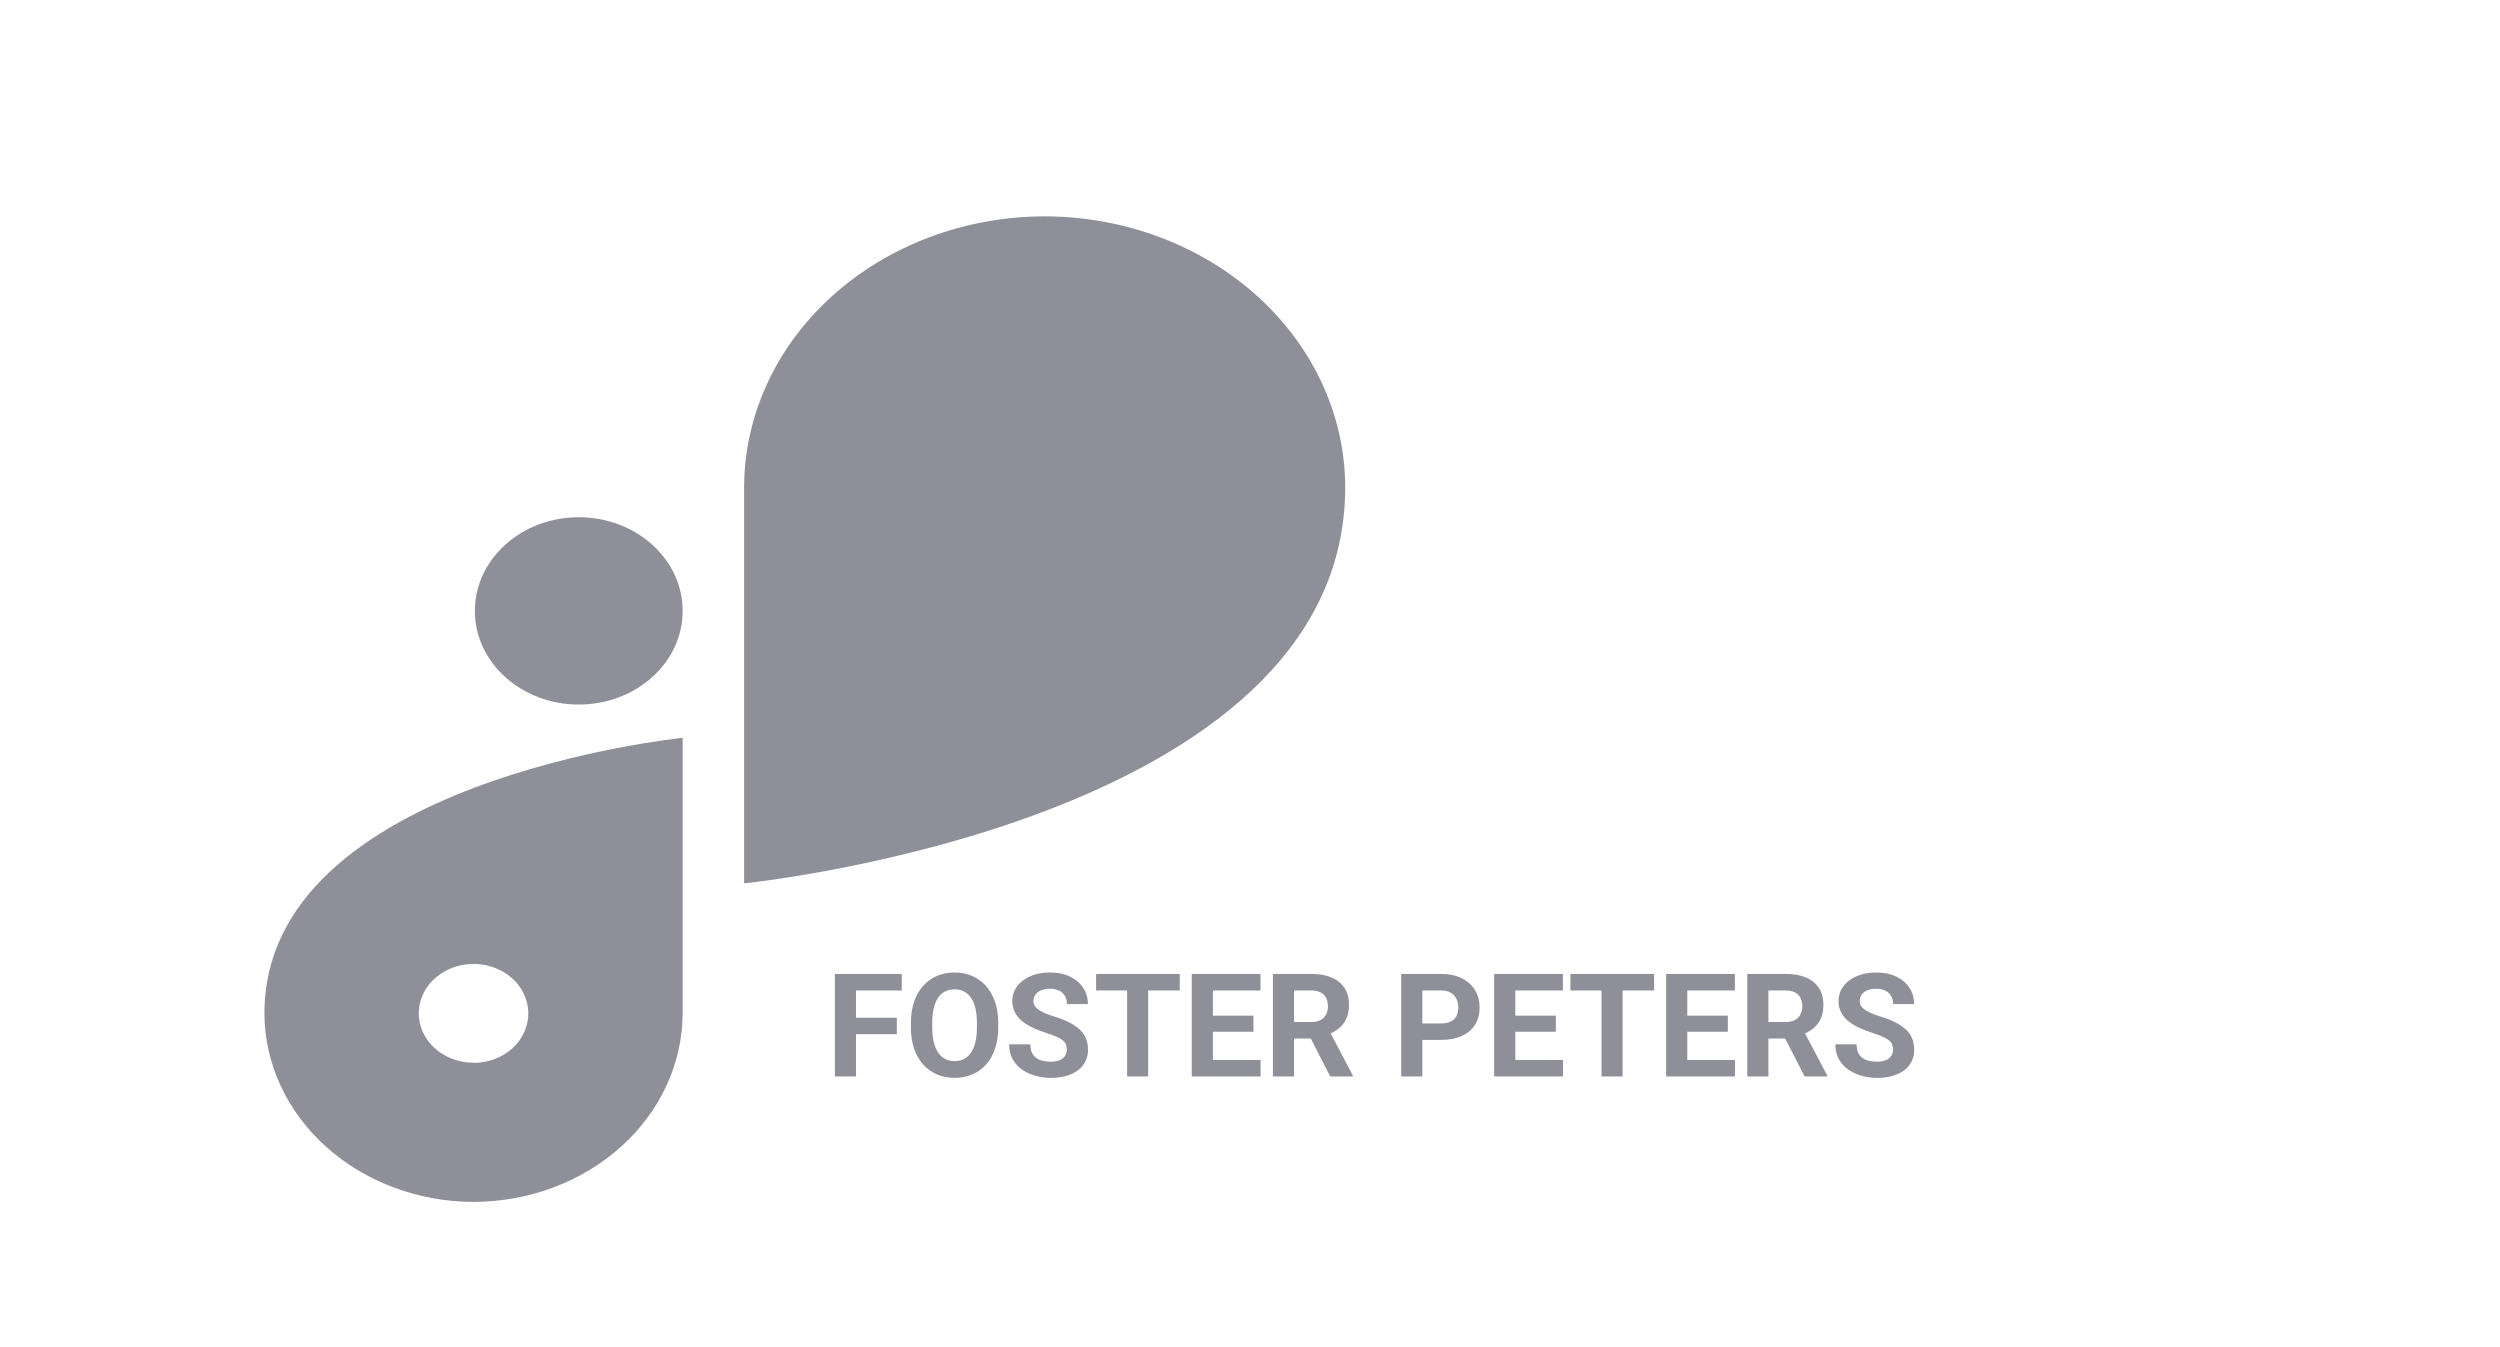
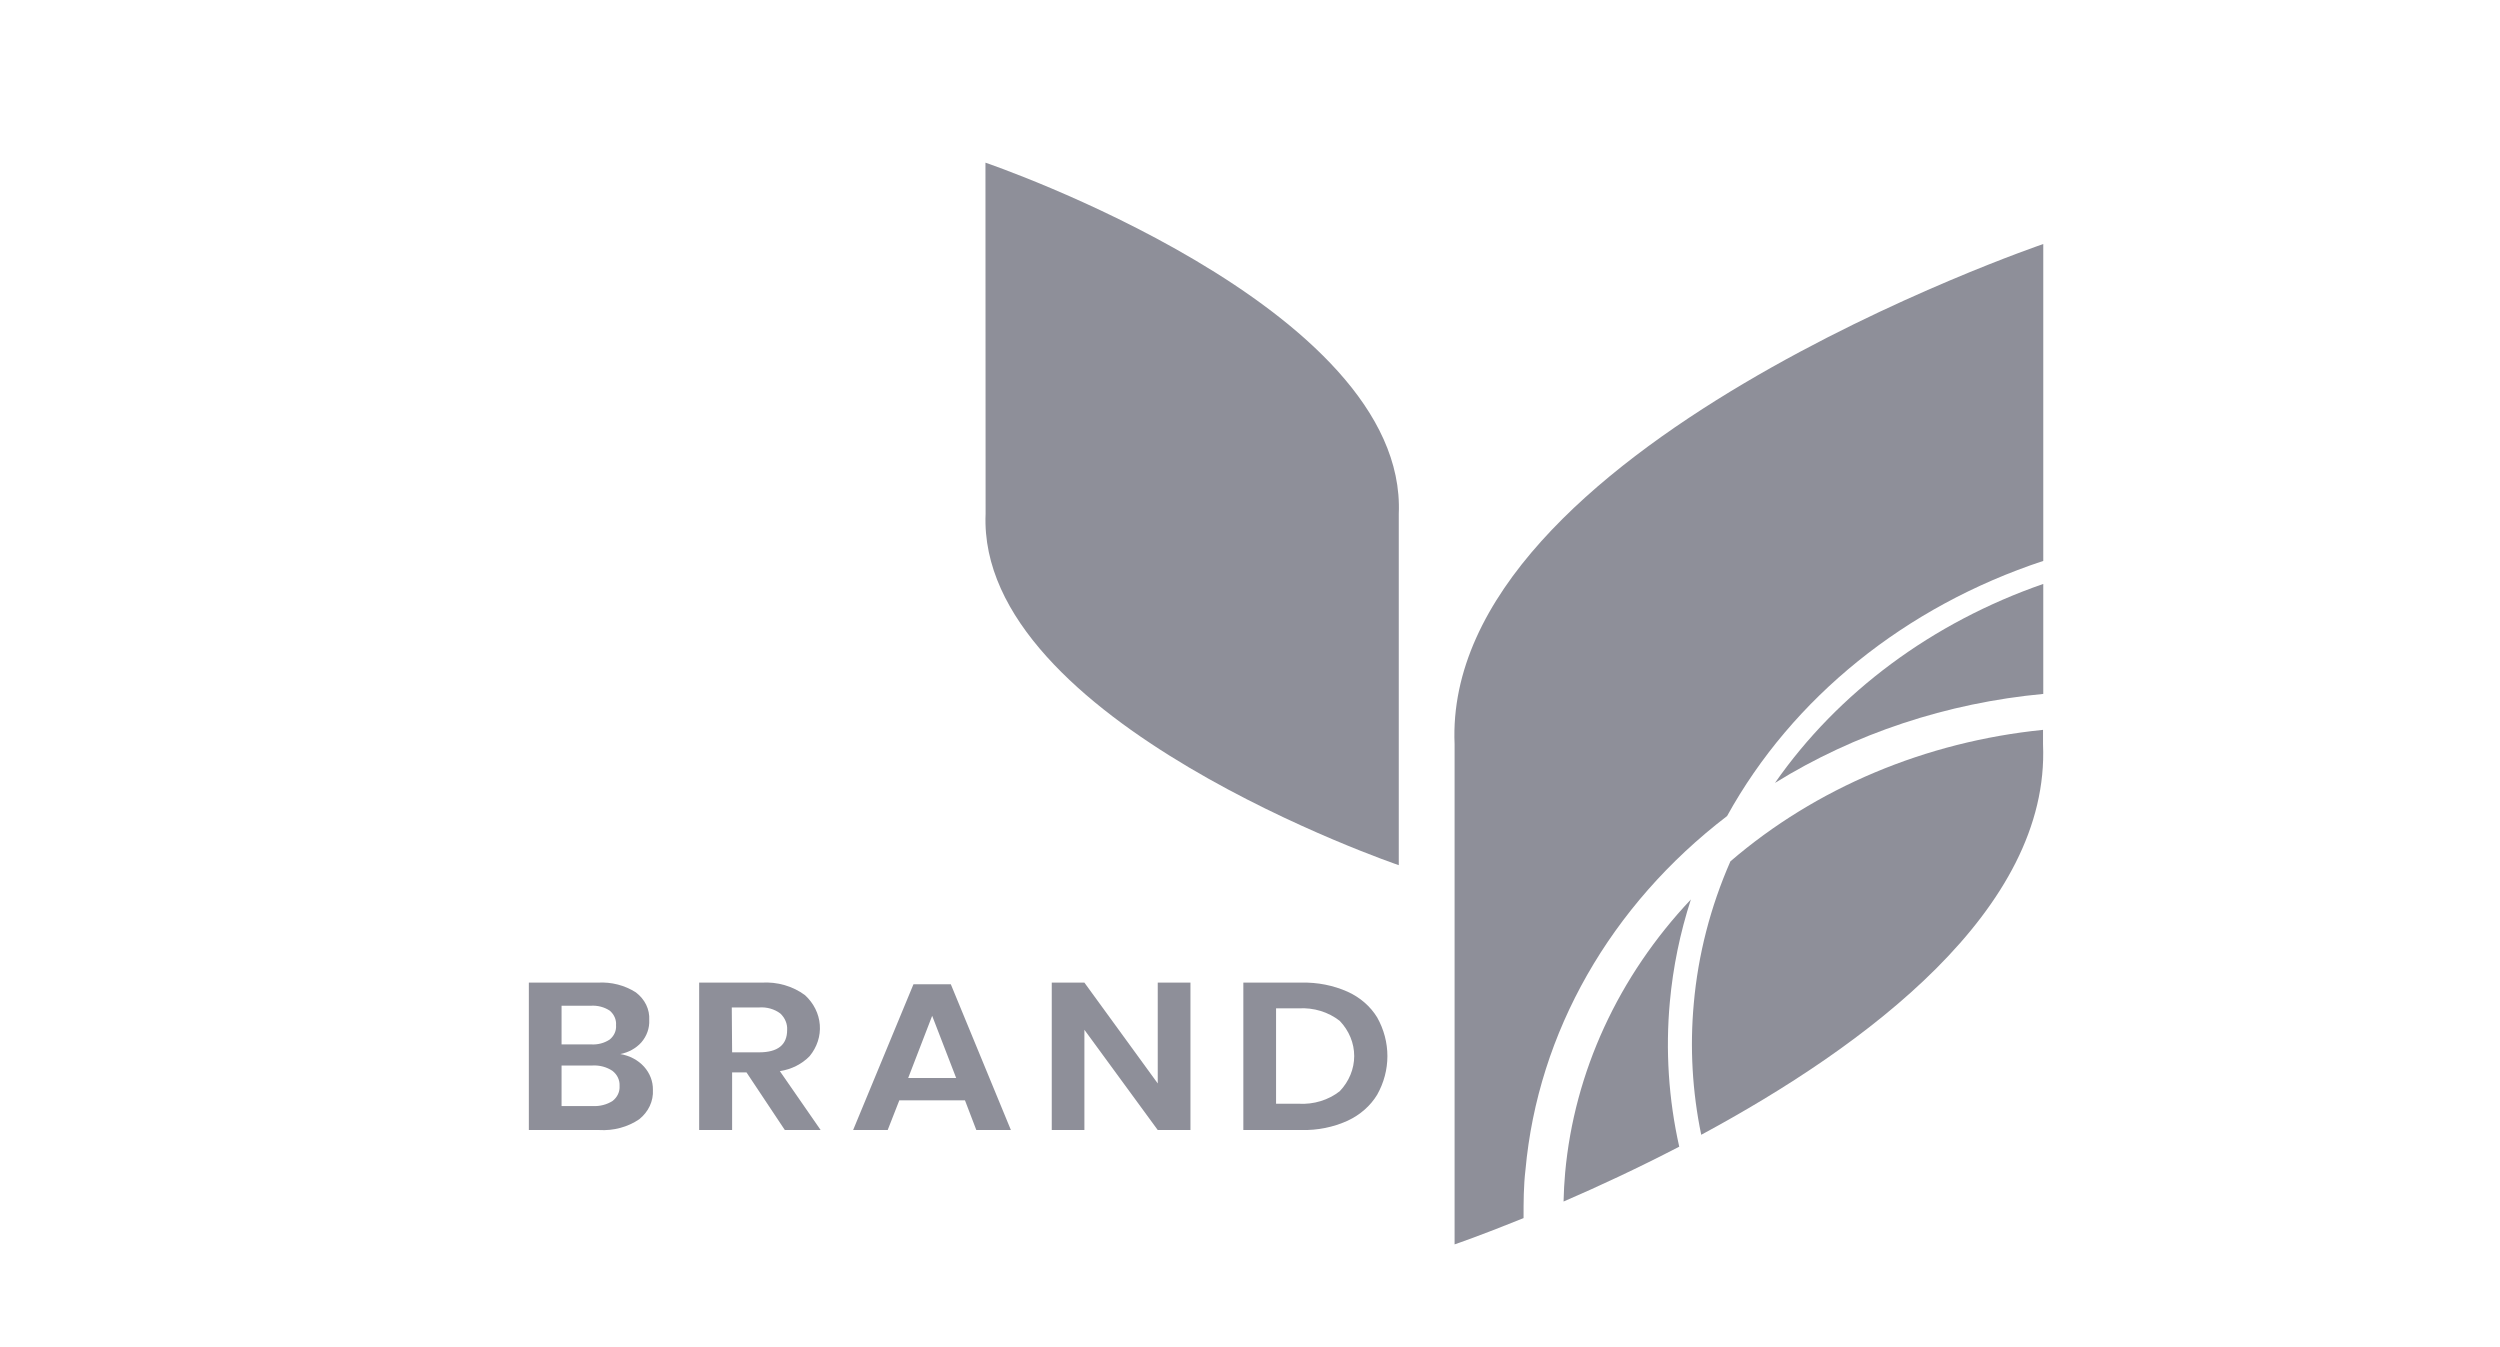
- <svg xmlns="http://www.w3.org/2000/svg" width="104" height="56" fill="none">
-   <path fill="#8E8F99" d="M24.078 21.518h-.003c-2.385 0-4.32 1.744-4.32 3.894v.003c0 2.15 1.935 3.894 4.32 3.894h.003c2.386 0 4.32-1.743 4.32-3.894v-.003c0-2.15-1.934-3.894-4.32-3.894ZM55.961 20.273c-.006-2.988-1.325-5.85-3.668-7.964C49.95 10.197 46.775 9.007 43.46 9c-3.314.005-6.491 1.195-8.835 3.308-2.344 2.113-3.664 4.977-3.67 7.965v16.474s25.003-2.51 25.005-16.471v-.003ZM11 42.154c.006 2.079.924 4.071 2.554 5.541 1.63 1.47 3.84 2.299 6.145 2.305 2.305-.006 4.514-.834 6.144-2.304 1.63-1.47 2.548-3.46 2.555-5.54V30.695S11 32.442 11 42.154Zm8.699 2.054c-.45 0-.891-.12-1.266-.346a2.115 2.115 0 0 1-.839-.922 1.867 1.867 0 0 1-.13-1.186 2 2 0 0 1 .624-1.052 2.365 2.365 0 0 1 1.167-.562c.442-.08.9-.039 1.316.117.416.155.772.419 1.022.756.25.338.384.735.384 1.141.001.27-.057.539-.171.789-.114.25-.282.477-.493.669a2.31 2.31 0 0 1-.74.447 2.495 2.495 0 0 1-.874.157v-.008ZM35.609 40.515v4.266h-.879v-4.266h.879Zm1.7 1.822v.686h-1.94v-.686h1.94Zm.204-1.822v.688H35.37v-.688h2.144Zm4.014 2.033v.202c0 .325-.044.616-.132.873a1.92 1.92 0 0 1-.372.66c-.16.18-.352.317-.574.413a1.83 1.83 0 0 1-.736.143c-.267 0-.512-.048-.735-.143a1.648 1.648 0 0 1-.574-.413 1.93 1.93 0 0 1-.378-.66 2.696 2.696 0 0 1-.132-.873v-.202c0-.326.044-.617.132-.873a1.92 1.92 0 0 1 .372-.659c.162-.182.353-.32.574-.416.223-.096.468-.144.736-.144.27 0 .514.048.735.144.223.096.414.234.574.416.162.182.287.401.375.66.09.255.135.546.135.872Zm-.888.202v-.208c0-.226-.02-.425-.061-.597a1.295 1.295 0 0 0-.182-.434.784.784 0 0 0-.293-.264.838.838 0 0 0-.395-.09c-.149 0-.28.03-.396.09a.791.791 0 0 0-.29.264 1.333 1.333 0 0 0-.179.434 2.587 2.587 0 0 0-.061.597v.208c0 .225.02.424.061.598.041.172.102.317.182.437.08.117.178.206.293.266.115.06.247.091.395.091.149 0 .28-.03.396-.09a.786.786 0 0 0 .29-.267c.078-.12.138-.265.179-.437a2.61 2.61 0 0 0 .061-.598Zm3.741.914a.563.563 0 0 0-.035-.205.388.388 0 0 0-.123-.17 1.09 1.09 0 0 0-.255-.155 3.587 3.587 0 0 0-.425-.158 5.377 5.377 0 0 1-.55-.211 2.261 2.261 0 0 1-.457-.272 1.228 1.228 0 0 1-.31-.367 1.01 1.01 0 0 1-.112-.483 1 1 0 0 1 .117-.483c.078-.147.188-.272.328-.375.14-.106.307-.187.498-.244.194-.056.405-.085.636-.085.314 0 .589.057.823.17.234.114.416.269.545.466.13.197.196.423.196.677h-.873a.658.658 0 0 0-.079-.328.535.535 0 0 0-.234-.226.835.835 0 0 0-.393-.082.908.908 0 0 0-.38.07.507.507 0 0 0-.23.185.454.454 0 0 0-.075.258c0 .072.017.138.052.196a.594.594 0 0 0 .165.164c.072.051.16.099.266.144.106.045.228.089.366.132.233.07.437.149.613.237.177.088.326.186.445.296.12.11.209.233.27.372.06.139.09.296.09.472a1.024 1.024 0 0 1-.422.87c-.136.101-.3.178-.489.231-.19.053-.401.08-.636.08-.21 0-.419-.028-.624-.083a1.894 1.894 0 0 1-.56-.255 1.285 1.285 0 0 1-.398-.433c-.1-.176-.149-.384-.149-.624h.882c0 .133.02.245.061.337a.563.563 0 0 0 .173.222.743.743 0 0 0 .27.123c.105.026.22.038.345.038a.939.939 0 0 0 .375-.064.463.463 0 0 0 .293-.437Zm3.384-3.149v4.266h-.876v-4.266h.876Zm1.313 0v.688h-3.48v-.688h3.48Zm3.363 3.58v.686h-2.27v-.686h2.27Zm-1.983-3.58v4.266h-.88v-4.266h.88Zm1.687 1.737v.668h-1.975v-.668h1.975Zm.293-1.737v.688h-2.268v-.688h2.268Zm.516 0h1.59c.327 0 .607.049.841.146.237.098.418.243.545.434.127.191.19.427.19.706 0 .229-.038.425-.117.589a1.1 1.1 0 0 1-.325.407 1.685 1.685 0 0 1-.489.258l-.278.147h-1.383l-.006-.686h1.028a.805.805 0 0 0 .384-.082.537.537 0 0 0 .229-.229.703.703 0 0 0 .079-.34.773.773 0 0 0-.076-.354.514.514 0 0 0-.232-.228.855.855 0 0 0-.39-.08h-.712v3.578h-.878v-4.266Zm2.384 4.266-.972-1.902.928-.006.985 1.867v.04h-.94Zm4.615-1.52h-1.087v-.686h1.087a.892.892 0 0 0 .41-.082.527.527 0 0 0 .231-.235.86.86 0 0 0 0-.691.592.592 0 0 0-.231-.264.76.76 0 0 0-.41-.1h-.783v3.578h-.878v-4.266h1.66c.335 0 .62.06.86.182.24.119.423.284.55.495.127.21.19.452.19.723 0 .276-.063.514-.19.715-.127.201-.31.357-.55.466-.24.11-.525.164-.86.164Zm5.068.834v.686h-2.27v-.686h2.27Zm-1.983-3.58v4.266h-.88v-4.266h.88Zm1.687 1.737v.668H62.75v-.668h1.975Zm.293-1.737v.688H62.75v-.688h2.267Zm2.482 0v4.266h-.876v-4.266h.876Zm1.312 0v.688h-3.48v-.688h3.48Zm3.363 3.58v.686h-2.27v-.686h2.27Zm-1.983-3.58v4.266h-.879v-4.266h.879Zm1.687 1.737v.668h-1.974v-.668h1.974Zm.293-1.737v.688h-2.267v-.688h2.267Zm.516 0h1.59c.327 0 .607.049.842.146.236.098.418.243.545.434.126.191.19.427.19.706 0 .229-.04.425-.117.589a1.103 1.103 0 0 1-.325.407 1.687 1.687 0 0 1-.49.258l-.278.147h-1.383l-.006-.686h1.029a.805.805 0 0 0 .383-.082.538.538 0 0 0 .229-.229.704.704 0 0 0 .08-.34.771.771 0 0 0-.077-.354.514.514 0 0 0-.231-.228.855.855 0 0 0-.39-.08h-.712v3.578h-.879v-4.266Zm2.385 4.266-.973-1.902.929-.006.984 1.867v.04h-.94Zm3.68-1.117a.565.565 0 0 0-.036-.205.388.388 0 0 0-.123-.17 1.09 1.09 0 0 0-.255-.155 3.587 3.587 0 0 0-.424-.158 5.377 5.377 0 0 1-.551-.211 2.261 2.261 0 0 1-.457-.272 1.228 1.228 0 0 1-.31-.367 1.01 1.01 0 0 1-.112-.483 1 1 0 0 1 .117-.483c.078-.147.188-.272.328-.375.14-.106.307-.187.498-.244.194-.056.405-.085.636-.085.314 0 .589.057.823.17.235.114.416.269.545.466.131.197.196.423.196.677h-.873a.658.658 0 0 0-.079-.328.535.535 0 0 0-.234-.226.835.835 0 0 0-.393-.082.908.908 0 0 0-.38.07.507.507 0 0 0-.229.185.454.454 0 0 0-.076.258c0 .072.017.138.052.196a.594.594 0 0 0 .165.164c.072.051.16.099.266.144.106.045.228.089.366.132.233.07.437.149.613.237.177.088.326.186.445.296.12.11.209.233.27.372.06.139.09.296.09.472a1.024 1.024 0 0 1-.422.87c-.136.101-.3.178-.489.231-.19.053-.401.08-.635.08-.211 0-.42-.028-.624-.083a1.894 1.894 0 0 1-.56-.255 1.285 1.285 0 0 1-.399-.433c-.1-.176-.149-.384-.149-.624h.882c0 .133.02.245.061.337a.563.563 0 0 0 .173.222.743.743 0 0 0 .27.123c.105.026.22.038.346.038a.939.939 0 0 0 .374-.064.463.463 0 0 0 .293-.437Z" />
+ <svg xmlns="http://www.w3.org/2000/svg" width="104" height="56" viewBox="0 0 104 56" fill="none">
+   <path d="M26.792 44.373C27.037 44.647 27.168 44.989 27.161 45.341C27.174 45.57 27.129 45.799 27.03 46.011C26.931 46.222 26.78 46.411 26.589 46.563C26.112 46.887 25.521 47.046 24.925 47.009H22V40.877H24.865C25.431 40.843 25.992 40.987 26.453 41.284C26.637 41.424 26.784 41.6 26.881 41.799C26.977 41.998 27.021 42.215 27.008 42.432C27.025 42.77 26.907 43.103 26.675 43.369C26.453 43.613 26.146 43.782 25.804 43.849C26.192 43.913 26.542 44.098 26.792 44.373ZM23.361 43.447H24.586C24.864 43.466 25.14 43.394 25.364 43.244C25.456 43.169 25.528 43.075 25.573 42.972C25.619 42.868 25.637 42.756 25.627 42.645C25.636 42.533 25.617 42.422 25.572 42.319C25.527 42.215 25.457 42.122 25.368 42.045C25.137 41.891 24.852 41.818 24.566 41.839H23.361V43.447ZM25.484 45.799C25.582 45.722 25.66 45.626 25.71 45.518C25.76 45.41 25.782 45.293 25.774 45.176C25.781 45.058 25.758 44.939 25.707 44.83C25.656 44.721 25.577 44.624 25.477 44.547C25.238 44.387 24.943 44.308 24.645 44.325H23.361V46.012H24.662C24.955 46.027 25.245 45.952 25.484 45.799Z" fill="#8E8F99" />
+   <path d="M32.649 47.009L31.055 44.613H30.456V47.009H29.085V40.877H31.68C32.335 40.836 32.981 41.022 33.487 41.398C33.85 41.731 34.069 42.17 34.104 42.635C34.14 43.1 33.989 43.561 33.68 43.936C33.36 44.266 32.923 44.486 32.442 44.559L34.139 47.009H32.649ZM30.456 43.777H31.577C32.356 43.777 32.745 43.467 32.745 42.848C32.753 42.722 32.732 42.595 32.682 42.477C32.633 42.358 32.557 42.25 32.459 42.159C32.213 41.975 31.896 41.886 31.577 41.91H30.442L30.456 43.777Z" fill="#8E8F99" />
+   <path d="M40.143 45.775H37.411L36.928 47.009H35.49L38 40.946H39.554L42.053 47.009H40.615L40.143 45.775ZM39.777 44.846L38.778 42.258L37.78 44.846H39.777Z" fill="#8E8F99" />
+   <path d="M49.523 47.009H48.162L45.111 42.839V47.009H43.753V40.877H45.111L48.162 45.071V40.877H49.523V47.009Z" fill="#8E8F99" />
+   <path d="M57.29 45.541C57.009 46.005 56.58 46.381 56.059 46.623C55.467 46.892 54.809 47.025 54.146 47.009H51.723V40.877H54.146C54.808 40.861 55.465 40.991 56.059 41.255C56.58 41.491 57.009 41.864 57.29 42.324C57.57 42.823 57.716 43.374 57.716 43.933C57.716 44.492 57.57 45.043 57.29 45.541ZM55.733 45.395C56.121 44.987 56.335 44.468 56.335 43.931C56.335 43.394 56.121 42.875 55.733 42.468C55.263 42.099 54.651 41.911 54.029 41.947H53.084V45.916H54.029C54.651 45.951 55.263 45.764 55.733 45.395Z" fill="#8E8F99" />
+   <path d="M40.995 6.767C40.995 6.767 58.561 12.737 58.189 21.377V35.991C58.189 35.991 40.635 30.017 41.001 21.377L40.995 6.767Z" fill="#8E8F99" />
+   <path d="M73.839 32.569C77.156 30.514 80.994 29.241 85 28.867V24.292C80.384 25.893 76.469 28.797 73.839 32.569Z" fill="#8E8F99" />
+   <path d="M71.846 33.948C74.561 29.025 79.269 25.227 85 23.334V10.152C85 10.152 59.982 18.657 60.511 30.961V51.767C60.511 51.767 61.626 51.386 63.38 50.673C63.38 50.008 63.38 49.337 63.46 48.663C63.978 42.951 66.994 37.658 71.846 33.948Z" fill="#8E8F99" />
+   <path d="M69.466 41.677C69.598 40.234 69.891 38.807 70.341 37.417C67.32 40.621 65.491 44.597 65.11 48.786C65.074 49.181 65.054 49.577 65.044 49.984C66.465 49.37 68.119 48.603 69.856 47.702C69.412 45.72 69.281 43.692 69.466 41.677Z" fill="#8E8F99" />
+   <path d="M70.461 41.752C70.295 43.575 70.399 45.409 70.771 47.207C77.606 43.525 85.286 37.836 84.99 30.961V30.362C80.107 30.854 75.538 32.776 71.985 35.832C71.154 37.726 70.64 39.721 70.461 41.752Z" fill="#8E8F99" />
</svg>
